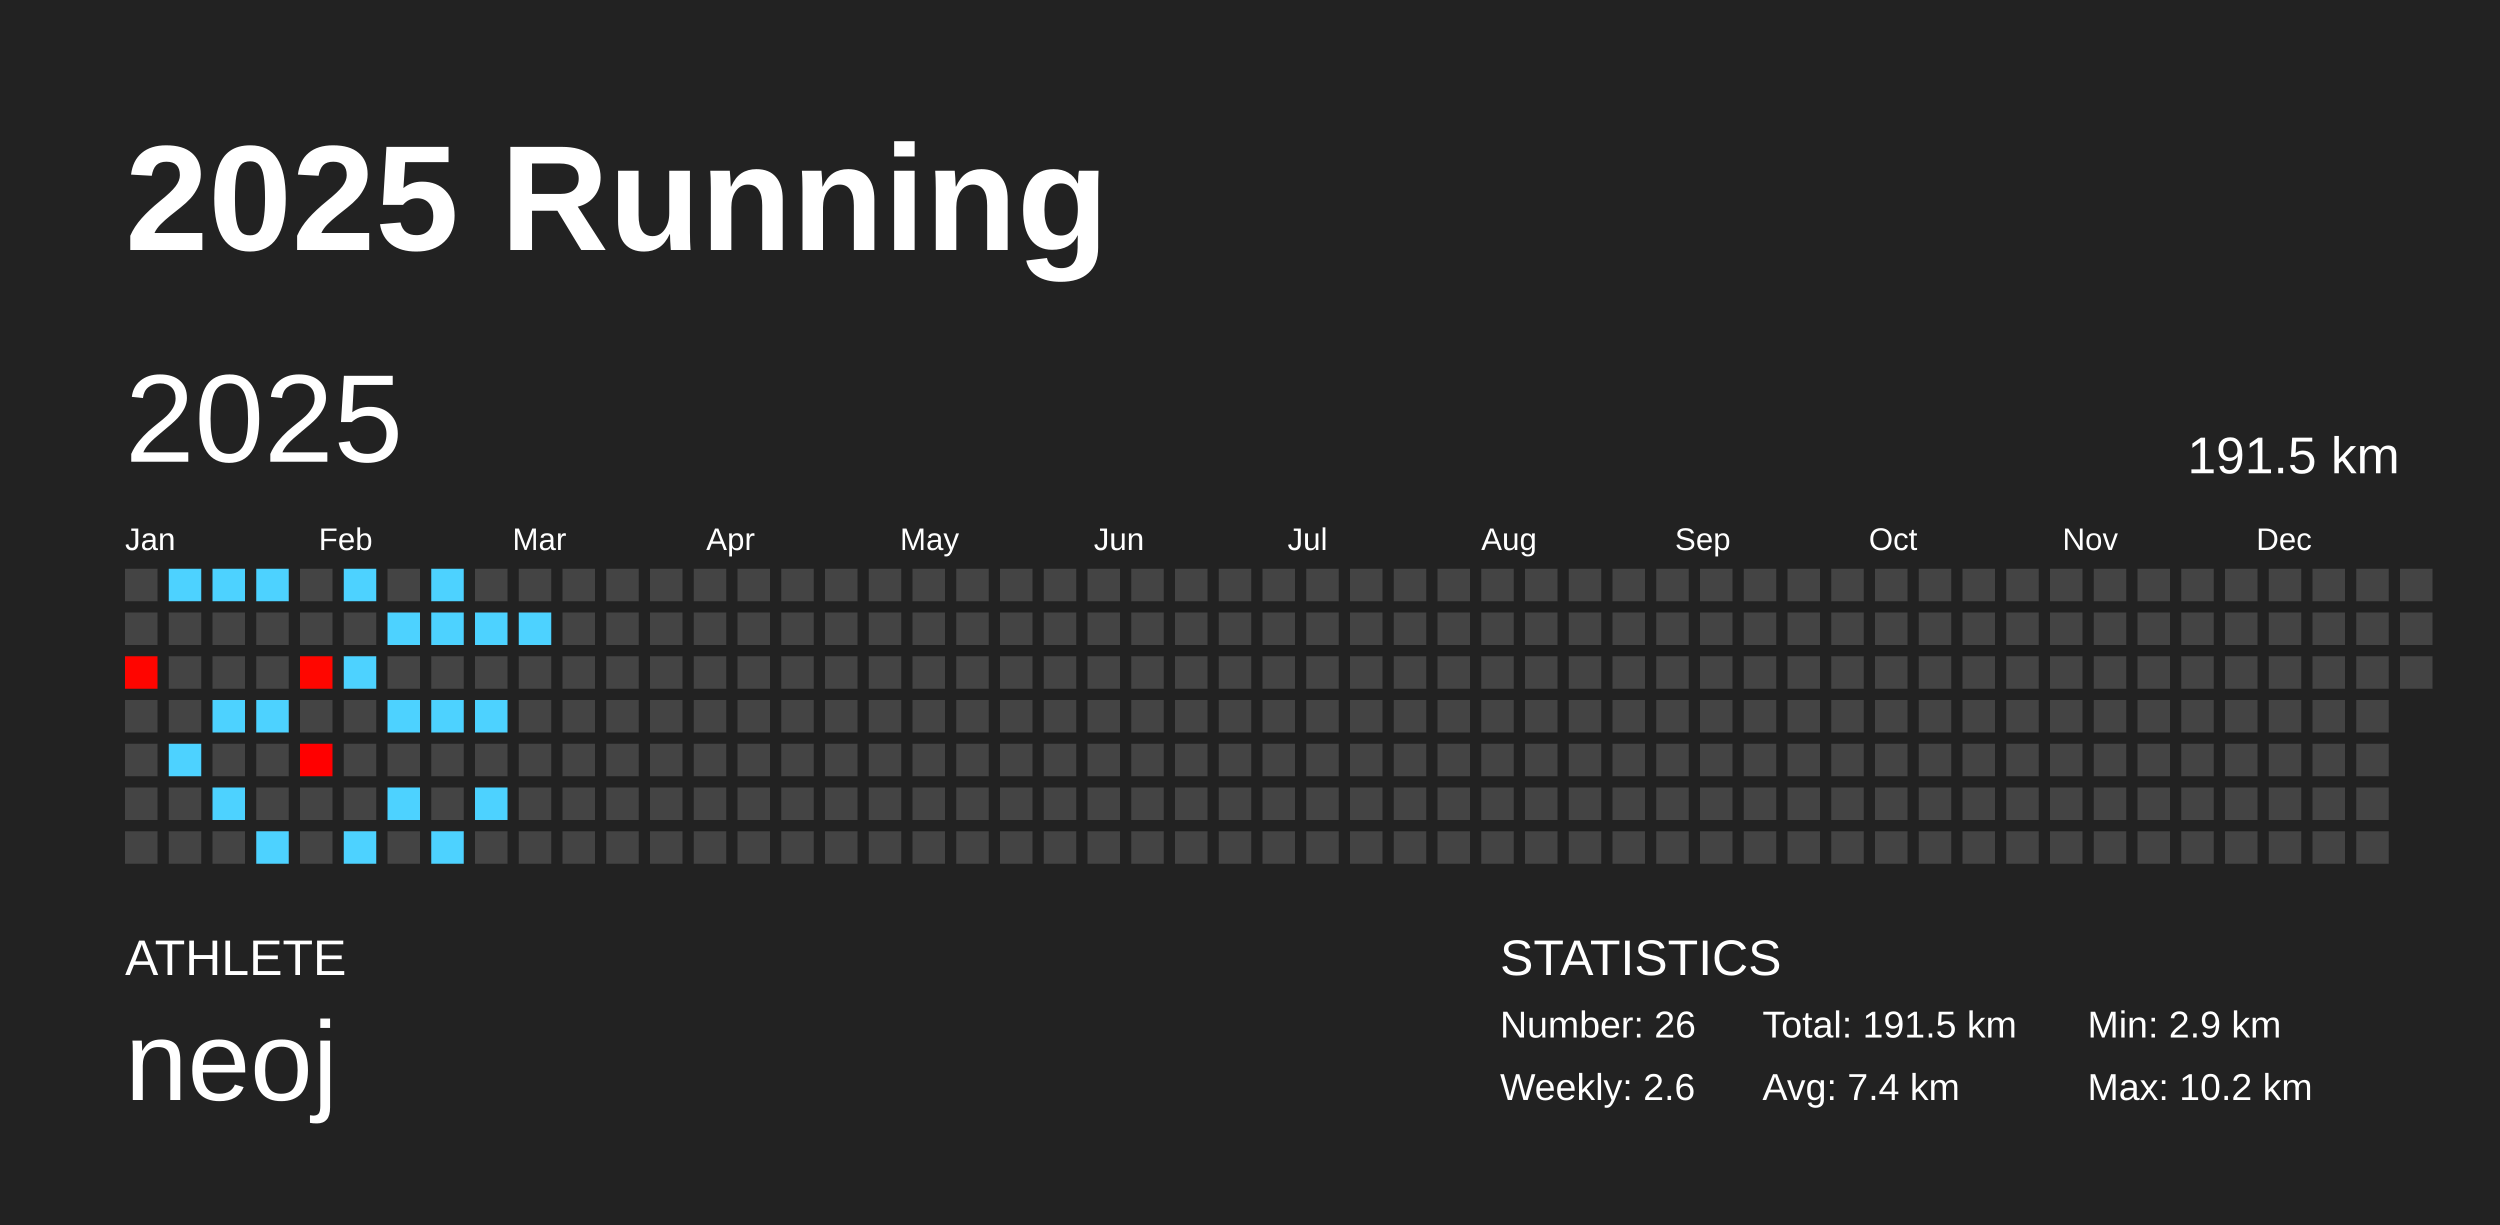
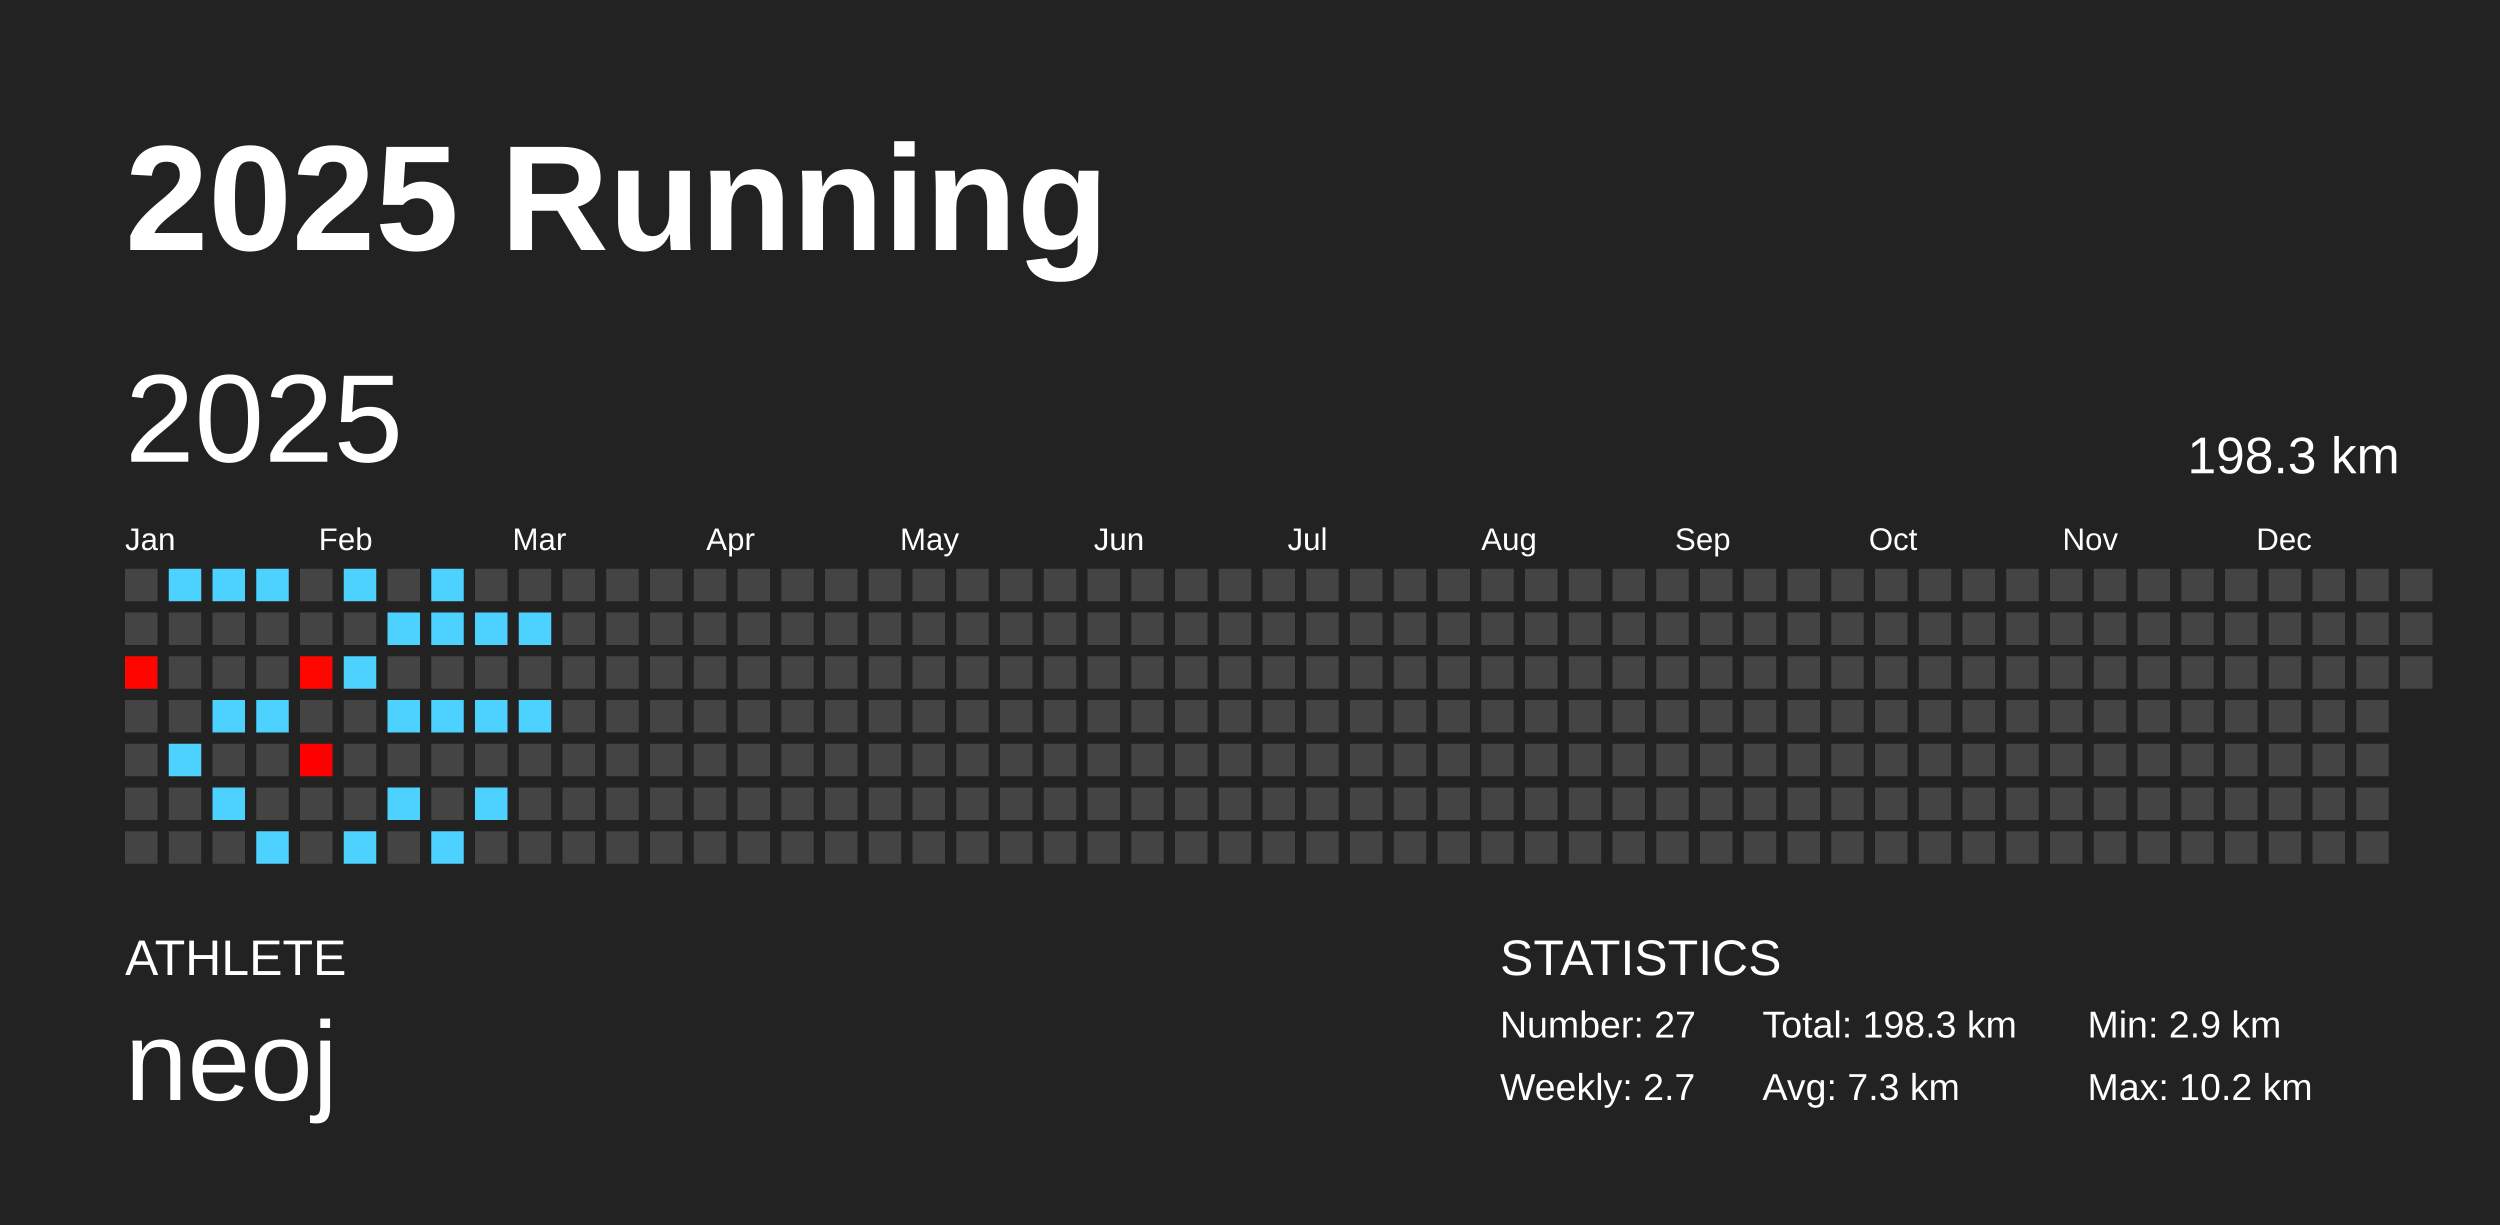
<svg xmlns="http://www.w3.org/2000/svg" baseProfile="full" height="98mm" version="1.1" viewBox="0,0,200,98" width="200mm">
  <defs />
  <rect fill="#222222" height="98" width="200" x="0" y="0" />
  <text fill="#FFFFFF" style="font-size:12px; font-family:Arial; font-weight:bold;" x="10" y="20">2025 Running</text>
  <text fill="#FFFFFF" style="font-size:4px; font-family:Arial" x="10" y="78">ATHLETE</text>
  <text fill="#FFFFFF" style="font-size:9px; font-family:Arial" x="10" y="88">neoj</text>
  <text fill="#FFFFFF" style="font-size:4px; font-family:Arial" x="120" y="78">STATISTICS</text>
-   <text fill="#FFFFFF" style="font-size:3px; font-family:Arial" x="120" y="83">Number: 26</text>
-   <text fill="#FFFFFF" style="font-size:3px; font-family:Arial" x="120" y="88">Weekly: 2.6</text>
-   <text fill="#FFFFFF" style="font-size:3px; font-family:Arial" x="141" y="83">Total: 191.5 km</text>
-   <text fill="#FFFFFF" style="font-size:3px; font-family:Arial" x="141" y="88">Avg: 7.4 km</text>
+   <text fill="#FFFFFF" style="font-size:3px; font-family:Arial" x="120" y="83">Number: 27</text>
+   <text fill="#FFFFFF" style="font-size:3px; font-family:Arial" x="120" y="88">Weekly: 2.7</text>
+   <text fill="#FFFFFF" style="font-size:3px; font-family:Arial" x="141" y="83">Total: 198.3 km</text>
+   <text fill="#FFFFFF" style="font-size:3px; font-family:Arial" x="141" y="88">Avg: 7.3 km</text>
  <text fill="#FFFFFF" style="font-size:3px; font-family:Arial" x="167" y="83">Min: 2.9 km</text>
  <text fill="#FFFFFF" style="font-size:3px; font-family:Arial" x="167" y="88">Max: 10.2 km</text>
  <text dominant-baseline="hanging" fill="#FFFFFF" style="font-size:10.0px; font-family:Arial;" x="10" y="30">2025</text>
-   <text dominant-baseline="hanging" fill="#FFFFFF" style="font-size:4.125px; font-family:Arial;" x="175" y="35">191.5 km</text>
+   <text dominant-baseline="hanging" fill="#FFFFFF" style="font-size:4.125px; font-family:Arial;" x="175" y="35">198.3 km</text>
  <text fill="#FFFFFF" style="font-size:2.5px; font-family:Arial" x="10.0" y="44">Jan</text>
  <text fill="#FFFFFF" style="font-size:2.5px; font-family:Arial" x="25.5" y="44">Feb</text>
  <text fill="#FFFFFF" style="font-size:2.5px; font-family:Arial" x="41.0" y="44">Mar</text>
  <text fill="#FFFFFF" style="font-size:2.5px; font-family:Arial" x="56.5" y="44">Apr</text>
  <text fill="#FFFFFF" style="font-size:2.5px; font-family:Arial" x="72.0" y="44">May</text>
  <text fill="#FFFFFF" style="font-size:2.5px; font-family:Arial" x="87.5" y="44">Jun</text>
  <text fill="#FFFFFF" style="font-size:2.5px; font-family:Arial" x="103.0" y="44">Jul</text>
  <text fill="#FFFFFF" style="font-size:2.5px; font-family:Arial" x="118.5" y="44">Aug</text>
  <text fill="#FFFFFF" style="font-size:2.5px; font-family:Arial" x="134.0" y="44">Sep</text>
  <text fill="#FFFFFF" style="font-size:2.5px; font-family:Arial" x="149.5" y="44">Oct</text>
  <text fill="#FFFFFF" style="font-size:2.5px; font-family:Arial" x="165.0" y="44">Nov</text>
  <text fill="#FFFFFF" style="font-size:2.5px; font-family:Arial" x="180.5" y="44">Dec</text>
  <rect fill="#444444" height="2.6" width="2.6" x="10.0" y="45.5" />
  <rect fill="#444444" height="2.6" width="2.6" x="10.0" y="49.0" />
  <rect fill="#ff0500" height="2.6" width="2.6" x="10.0" y="52.5" />
  <rect fill="#444444" height="2.6" width="2.6" x="10.0" y="56.0" />
  <rect fill="#444444" height="2.6" width="2.6" x="10.0" y="59.5" />
  <rect fill="#444444" height="2.6" width="2.6" x="10.0" y="63.0" />
  <rect fill="#444444" height="2.6" width="2.6" x="10.0" y="66.5" />
  <rect fill="#4dd2ff" height="2.6" width="2.6" x="13.5" y="45.5" />
  <rect fill="#444444" height="2.6" width="2.6" x="13.5" y="49.0" />
  <rect fill="#444444" height="2.6" width="2.6" x="13.5" y="52.5" />
  <rect fill="#444444" height="2.6" width="2.6" x="13.5" y="56.0" />
  <rect fill="#4dd2ff" height="2.6" width="2.6" x="13.5" y="59.5" />
  <rect fill="#444444" height="2.6" width="2.6" x="13.5" y="63.0" />
  <rect fill="#444444" height="2.6" width="2.6" x="13.5" y="66.5" />
  <rect fill="#4dd2ff" height="2.6" width="2.6" x="17.0" y="45.5" />
  <rect fill="#444444" height="2.6" width="2.6" x="17.0" y="49.0" />
  <rect fill="#444444" height="2.6" width="2.6" x="17.0" y="52.5" />
  <rect fill="#4dd2ff" height="2.6" width="2.6" x="17.0" y="56.0" />
  <rect fill="#444444" height="2.6" width="2.6" x="17.0" y="59.5" />
  <rect fill="#4dd2ff" height="2.6" width="2.6" x="17.0" y="63.0" />
  <rect fill="#444444" height="2.6" width="2.6" x="17.0" y="66.5" />
  <rect fill="#4dd2ff" height="2.6" width="2.6" x="20.5" y="45.5" />
  <rect fill="#444444" height="2.6" width="2.6" x="20.5" y="49.0" />
  <rect fill="#444444" height="2.6" width="2.6" x="20.5" y="52.5" />
  <rect fill="#4dd2ff" height="2.6" width="2.6" x="20.5" y="56.0" />
  <rect fill="#444444" height="2.6" width="2.6" x="20.5" y="59.5" />
  <rect fill="#444444" height="2.6" width="2.6" x="20.5" y="63.0" />
  <rect fill="#4dd2ff" height="2.6" width="2.6" x="20.5" y="66.5" />
  <rect fill="#444444" height="2.6" width="2.6" x="24.0" y="45.5" />
  <rect fill="#444444" height="2.6" width="2.6" x="24.0" y="49.0" />
  <rect fill="#ff0600" height="2.6" width="2.6" x="24.0" y="52.5" />
  <rect fill="#444444" height="2.6" width="2.6" x="24.0" y="56.0" />
  <rect fill="#ff0000" height="2.6" width="2.6" x="24.0" y="59.5" />
  <rect fill="#444444" height="2.6" width="2.6" x="24.0" y="63.0" />
  <rect fill="#444444" height="2.6" width="2.6" x="24.0" y="66.5" />
  <rect fill="#4dd2ff" height="2.6" width="2.6" x="27.5" y="45.5" />
  <rect fill="#444444" height="2.6" width="2.6" x="27.5" y="49.0" />
  <rect fill="#4dd2ff" height="2.6" width="2.6" x="27.5" y="52.5" />
  <rect fill="#444444" height="2.6" width="2.6" x="27.5" y="56.0" />
  <rect fill="#444444" height="2.6" width="2.6" x="27.5" y="59.5" />
  <rect fill="#444444" height="2.6" width="2.6" x="27.5" y="63.0" />
  <rect fill="#4dd2ff" height="2.6" width="2.6" x="27.5" y="66.5" />
  <rect fill="#444444" height="2.6" width="2.6" x="31.0" y="45.5" />
  <rect fill="#4dd2ff" height="2.6" width="2.6" x="31.0" y="49.0" />
  <rect fill="#444444" height="2.6" width="2.6" x="31.0" y="52.5" />
  <rect fill="#4dd2ff" height="2.6" width="2.6" x="31.0" y="56.0" />
  <rect fill="#444444" height="2.6" width="2.6" x="31.0" y="59.5" />
  <rect fill="#4dd2ff" height="2.6" width="2.6" x="31.0" y="63.0" />
  <rect fill="#444444" height="2.6" width="2.6" x="31.0" y="66.5" />
  <rect fill="#4dd2ff" height="2.6" width="2.6" x="34.5" y="45.5" />
  <rect fill="#4dd2ff" height="2.6" width="2.6" x="34.5" y="49.0" />
  <rect fill="#444444" height="2.6" width="2.6" x="34.5" y="52.5" />
  <rect fill="#4dd2ff" height="2.6" width="2.6" x="34.5" y="56.0" />
  <rect fill="#444444" height="2.6" width="2.6" x="34.5" y="59.5" />
  <rect fill="#444444" height="2.6" width="2.6" x="34.5" y="63.0" />
  <rect fill="#4dd2ff" height="2.6" width="2.6" x="34.5" y="66.5" />
  <rect fill="#444444" height="2.6" width="2.6" x="38.0" y="45.5" />
  <rect fill="#4dd2ff" height="2.6" width="2.6" x="38.0" y="49.0" />
  <rect fill="#444444" height="2.6" width="2.6" x="38.0" y="52.5" />
  <rect fill="#4dd2ff" height="2.6" width="2.6" x="38.0" y="56.0" />
  <rect fill="#444444" height="2.6" width="2.6" x="38.0" y="59.5" />
  <rect fill="#4dd2ff" height="2.6" width="2.6" x="38.0" y="63.0" />
  <rect fill="#444444" height="2.6" width="2.6" x="38.0" y="66.5" />
  <rect fill="#444444" height="2.6" width="2.6" x="41.5" y="45.5" />
  <rect fill="#4dd2ff" height="2.6" width="2.6" x="41.5" y="49.0" />
  <rect fill="#444444" height="2.6" width="2.6" x="41.5" y="52.5" />
-   <rect fill="#444444" height="2.6" width="2.6" x="41.5" y="56.0" />
+   <rect fill="#4dd2ff" height="2.6" width="2.6" x="41.5" y="56.0" />
  <rect fill="#444444" height="2.6" width="2.6" x="41.5" y="59.5" />
  <rect fill="#444444" height="2.6" width="2.6" x="41.5" y="63.0" />
  <rect fill="#444444" height="2.6" width="2.6" x="41.5" y="66.5" />
  <rect fill="#444444" height="2.6" width="2.6" x="45.0" y="45.5" />
  <rect fill="#444444" height="2.6" width="2.6" x="45.0" y="49.0" />
  <rect fill="#444444" height="2.6" width="2.6" x="45.0" y="52.5" />
  <rect fill="#444444" height="2.6" width="2.6" x="45.0" y="56.0" />
  <rect fill="#444444" height="2.6" width="2.6" x="45.0" y="59.5" />
  <rect fill="#444444" height="2.6" width="2.6" x="45.0" y="63.0" />
  <rect fill="#444444" height="2.6" width="2.6" x="45.0" y="66.5" />
  <rect fill="#444444" height="2.6" width="2.6" x="48.5" y="45.5" />
  <rect fill="#444444" height="2.6" width="2.6" x="48.5" y="49.0" />
  <rect fill="#444444" height="2.6" width="2.6" x="48.5" y="52.5" />
  <rect fill="#444444" height="2.6" width="2.6" x="48.5" y="56.0" />
  <rect fill="#444444" height="2.6" width="2.6" x="48.5" y="59.5" />
  <rect fill="#444444" height="2.6" width="2.6" x="48.5" y="63.0" />
  <rect fill="#444444" height="2.6" width="2.6" x="48.5" y="66.5" />
  <rect fill="#444444" height="2.6" width="2.6" x="52.0" y="45.5" />
  <rect fill="#444444" height="2.6" width="2.6" x="52.0" y="49.0" />
  <rect fill="#444444" height="2.6" width="2.6" x="52.0" y="52.5" />
  <rect fill="#444444" height="2.6" width="2.6" x="52.0" y="56.0" />
  <rect fill="#444444" height="2.6" width="2.6" x="52.0" y="59.5" />
  <rect fill="#444444" height="2.6" width="2.6" x="52.0" y="63.0" />
  <rect fill="#444444" height="2.6" width="2.6" x="52.0" y="66.5" />
  <rect fill="#444444" height="2.6" width="2.6" x="55.5" y="45.5" />
  <rect fill="#444444" height="2.6" width="2.6" x="55.5" y="49.0" />
  <rect fill="#444444" height="2.6" width="2.6" x="55.5" y="52.5" />
  <rect fill="#444444" height="2.6" width="2.6" x="55.5" y="56.0" />
  <rect fill="#444444" height="2.6" width="2.6" x="55.5" y="59.5" />
  <rect fill="#444444" height="2.6" width="2.6" x="55.5" y="63.0" />
  <rect fill="#444444" height="2.6" width="2.6" x="55.5" y="66.5" />
  <rect fill="#444444" height="2.6" width="2.6" x="59.0" y="45.5" />
  <rect fill="#444444" height="2.6" width="2.6" x="59.0" y="49.0" />
  <rect fill="#444444" height="2.6" width="2.6" x="59.0" y="52.5" />
  <rect fill="#444444" height="2.6" width="2.6" x="59.0" y="56.0" />
  <rect fill="#444444" height="2.6" width="2.6" x="59.0" y="59.5" />
  <rect fill="#444444" height="2.6" width="2.6" x="59.0" y="63.0" />
  <rect fill="#444444" height="2.6" width="2.6" x="59.0" y="66.5" />
  <rect fill="#444444" height="2.6" width="2.6" x="62.5" y="45.5" />
  <rect fill="#444444" height="2.6" width="2.6" x="62.5" y="49.0" />
  <rect fill="#444444" height="2.6" width="2.6" x="62.5" y="52.5" />
  <rect fill="#444444" height="2.6" width="2.6" x="62.5" y="56.0" />
  <rect fill="#444444" height="2.6" width="2.6" x="62.5" y="59.5" />
  <rect fill="#444444" height="2.6" width="2.6" x="62.5" y="63.0" />
  <rect fill="#444444" height="2.6" width="2.6" x="62.5" y="66.5" />
  <rect fill="#444444" height="2.6" width="2.6" x="66.0" y="45.5" />
  <rect fill="#444444" height="2.6" width="2.6" x="66.0" y="49.0" />
  <rect fill="#444444" height="2.6" width="2.6" x="66.0" y="52.5" />
  <rect fill="#444444" height="2.6" width="2.6" x="66.0" y="56.0" />
  <rect fill="#444444" height="2.6" width="2.6" x="66.0" y="59.5" />
  <rect fill="#444444" height="2.6" width="2.6" x="66.0" y="63.0" />
  <rect fill="#444444" height="2.6" width="2.6" x="66.0" y="66.5" />
  <rect fill="#444444" height="2.6" width="2.6" x="69.5" y="45.5" />
  <rect fill="#444444" height="2.6" width="2.6" x="69.5" y="49.0" />
  <rect fill="#444444" height="2.6" width="2.6" x="69.5" y="52.5" />
  <rect fill="#444444" height="2.6" width="2.6" x="69.5" y="56.0" />
  <rect fill="#444444" height="2.6" width="2.6" x="69.5" y="59.5" />
  <rect fill="#444444" height="2.6" width="2.6" x="69.5" y="63.0" />
  <rect fill="#444444" height="2.6" width="2.6" x="69.5" y="66.5" />
  <rect fill="#444444" height="2.6" width="2.6" x="73.0" y="45.5" />
  <rect fill="#444444" height="2.6" width="2.6" x="73.0" y="49.0" />
  <rect fill="#444444" height="2.6" width="2.6" x="73.0" y="52.5" />
  <rect fill="#444444" height="2.6" width="2.6" x="73.0" y="56.0" />
  <rect fill="#444444" height="2.6" width="2.6" x="73.0" y="59.5" />
  <rect fill="#444444" height="2.6" width="2.6" x="73.0" y="63.0" />
  <rect fill="#444444" height="2.6" width="2.6" x="73.0" y="66.5" />
  <rect fill="#444444" height="2.6" width="2.6" x="76.5" y="45.5" />
  <rect fill="#444444" height="2.6" width="2.6" x="76.5" y="49.0" />
  <rect fill="#444444" height="2.6" width="2.6" x="76.5" y="52.5" />
  <rect fill="#444444" height="2.6" width="2.6" x="76.5" y="56.0" />
  <rect fill="#444444" height="2.6" width="2.6" x="76.5" y="59.5" />
  <rect fill="#444444" height="2.6" width="2.6" x="76.5" y="63.0" />
  <rect fill="#444444" height="2.6" width="2.6" x="76.5" y="66.5" />
  <rect fill="#444444" height="2.6" width="2.6" x="80.0" y="45.5" />
  <rect fill="#444444" height="2.6" width="2.6" x="80.0" y="49.0" />
  <rect fill="#444444" height="2.6" width="2.6" x="80.0" y="52.5" />
  <rect fill="#444444" height="2.6" width="2.6" x="80.0" y="56.0" />
  <rect fill="#444444" height="2.6" width="2.6" x="80.0" y="59.5" />
  <rect fill="#444444" height="2.6" width="2.6" x="80.0" y="63.0" />
  <rect fill="#444444" height="2.6" width="2.6" x="80.0" y="66.5" />
  <rect fill="#444444" height="2.6" width="2.6" x="83.5" y="45.5" />
  <rect fill="#444444" height="2.6" width="2.6" x="83.5" y="49.0" />
  <rect fill="#444444" height="2.6" width="2.6" x="83.5" y="52.5" />
  <rect fill="#444444" height="2.6" width="2.6" x="83.5" y="56.0" />
  <rect fill="#444444" height="2.6" width="2.6" x="83.5" y="59.5" />
  <rect fill="#444444" height="2.6" width="2.6" x="83.5" y="63.0" />
  <rect fill="#444444" height="2.6" width="2.6" x="83.5" y="66.5" />
  <rect fill="#444444" height="2.6" width="2.6" x="87.0" y="45.5" />
  <rect fill="#444444" height="2.6" width="2.6" x="87.0" y="49.0" />
  <rect fill="#444444" height="2.6" width="2.6" x="87.0" y="52.5" />
  <rect fill="#444444" height="2.6" width="2.6" x="87.0" y="56.0" />
  <rect fill="#444444" height="2.6" width="2.6" x="87.0" y="59.5" />
  <rect fill="#444444" height="2.6" width="2.6" x="87.0" y="63.0" />
  <rect fill="#444444" height="2.6" width="2.6" x="87.0" y="66.5" />
  <rect fill="#444444" height="2.6" width="2.6" x="90.5" y="45.5" />
  <rect fill="#444444" height="2.6" width="2.6" x="90.5" y="49.0" />
  <rect fill="#444444" height="2.6" width="2.6" x="90.5" y="52.5" />
  <rect fill="#444444" height="2.6" width="2.6" x="90.5" y="56.0" />
  <rect fill="#444444" height="2.6" width="2.6" x="90.5" y="59.5" />
  <rect fill="#444444" height="2.6" width="2.6" x="90.5" y="63.0" />
  <rect fill="#444444" height="2.6" width="2.6" x="90.5" y="66.5" />
  <rect fill="#444444" height="2.6" width="2.6" x="94.0" y="45.5" />
  <rect fill="#444444" height="2.6" width="2.6" x="94.0" y="49.0" />
  <rect fill="#444444" height="2.6" width="2.6" x="94.0" y="52.5" />
  <rect fill="#444444" height="2.6" width="2.6" x="94.0" y="56.0" />
  <rect fill="#444444" height="2.6" width="2.6" x="94.0" y="59.5" />
  <rect fill="#444444" height="2.6" width="2.6" x="94.0" y="63.0" />
  <rect fill="#444444" height="2.6" width="2.6" x="94.0" y="66.5" />
  <rect fill="#444444" height="2.6" width="2.6" x="97.5" y="45.5" />
  <rect fill="#444444" height="2.6" width="2.6" x="97.5" y="49.0" />
  <rect fill="#444444" height="2.6" width="2.6" x="97.5" y="52.5" />
  <rect fill="#444444" height="2.6" width="2.6" x="97.5" y="56.0" />
  <rect fill="#444444" height="2.6" width="2.6" x="97.5" y="59.5" />
  <rect fill="#444444" height="2.6" width="2.6" x="97.5" y="63.0" />
  <rect fill="#444444" height="2.6" width="2.6" x="97.5" y="66.5" />
  <rect fill="#444444" height="2.6" width="2.6" x="101.0" y="45.5" />
  <rect fill="#444444" height="2.6" width="2.6" x="101.0" y="49.0" />
  <rect fill="#444444" height="2.6" width="2.6" x="101.0" y="52.5" />
  <rect fill="#444444" height="2.6" width="2.6" x="101.0" y="56.0" />
  <rect fill="#444444" height="2.6" width="2.6" x="101.0" y="59.5" />
  <rect fill="#444444" height="2.6" width="2.6" x="101.0" y="63.0" />
  <rect fill="#444444" height="2.6" width="2.6" x="101.0" y="66.5" />
  <rect fill="#444444" height="2.6" width="2.6" x="104.5" y="45.5" />
  <rect fill="#444444" height="2.6" width="2.6" x="104.5" y="49.0" />
  <rect fill="#444444" height="2.6" width="2.6" x="104.5" y="52.5" />
  <rect fill="#444444" height="2.6" width="2.6" x="104.5" y="56.0" />
  <rect fill="#444444" height="2.6" width="2.6" x="104.5" y="59.5" />
  <rect fill="#444444" height="2.6" width="2.6" x="104.5" y="63.0" />
  <rect fill="#444444" height="2.6" width="2.6" x="104.5" y="66.5" />
  <rect fill="#444444" height="2.6" width="2.6" x="108.0" y="45.5" />
  <rect fill="#444444" height="2.6" width="2.6" x="108.0" y="49.0" />
  <rect fill="#444444" height="2.6" width="2.6" x="108.0" y="52.5" />
  <rect fill="#444444" height="2.6" width="2.6" x="108.0" y="56.0" />
  <rect fill="#444444" height="2.6" width="2.6" x="108.0" y="59.5" />
  <rect fill="#444444" height="2.6" width="2.6" x="108.0" y="63.0" />
  <rect fill="#444444" height="2.6" width="2.6" x="108.0" y="66.5" />
  <rect fill="#444444" height="2.6" width="2.6" x="111.5" y="45.5" />
  <rect fill="#444444" height="2.6" width="2.6" x="111.5" y="49.0" />
  <rect fill="#444444" height="2.6" width="2.6" x="111.5" y="52.5" />
  <rect fill="#444444" height="2.6" width="2.6" x="111.5" y="56.0" />
  <rect fill="#444444" height="2.6" width="2.6" x="111.5" y="59.5" />
  <rect fill="#444444" height="2.6" width="2.6" x="111.5" y="63.0" />
  <rect fill="#444444" height="2.6" width="2.6" x="111.5" y="66.5" />
  <rect fill="#444444" height="2.6" width="2.6" x="115.0" y="45.5" />
  <rect fill="#444444" height="2.6" width="2.6" x="115.0" y="49.0" />
  <rect fill="#444444" height="2.6" width="2.6" x="115.0" y="52.5" />
  <rect fill="#444444" height="2.6" width="2.6" x="115.0" y="56.0" />
  <rect fill="#444444" height="2.6" width="2.6" x="115.0" y="59.5" />
  <rect fill="#444444" height="2.6" width="2.6" x="115.0" y="63.0" />
  <rect fill="#444444" height="2.6" width="2.6" x="115.0" y="66.5" />
  <rect fill="#444444" height="2.6" width="2.6" x="118.5" y="45.5" />
  <rect fill="#444444" height="2.6" width="2.6" x="118.5" y="49.0" />
  <rect fill="#444444" height="2.6" width="2.6" x="118.5" y="52.5" />
  <rect fill="#444444" height="2.6" width="2.6" x="118.5" y="56.0" />
  <rect fill="#444444" height="2.6" width="2.6" x="118.5" y="59.5" />
  <rect fill="#444444" height="2.6" width="2.6" x="118.5" y="63.0" />
  <rect fill="#444444" height="2.6" width="2.6" x="118.5" y="66.5" />
  <rect fill="#444444" height="2.6" width="2.6" x="122.0" y="45.5" />
  <rect fill="#444444" height="2.6" width="2.6" x="122.0" y="49.0" />
  <rect fill="#444444" height="2.6" width="2.6" x="122.0" y="52.5" />
  <rect fill="#444444" height="2.6" width="2.6" x="122.0" y="56.0" />
  <rect fill="#444444" height="2.6" width="2.6" x="122.0" y="59.5" />
  <rect fill="#444444" height="2.6" width="2.6" x="122.0" y="63.0" />
  <rect fill="#444444" height="2.6" width="2.6" x="122.0" y="66.5" />
  <rect fill="#444444" height="2.6" width="2.6" x="125.5" y="45.5" />
  <rect fill="#444444" height="2.6" width="2.6" x="125.5" y="49.0" />
  <rect fill="#444444" height="2.6" width="2.6" x="125.5" y="52.5" />
  <rect fill="#444444" height="2.6" width="2.6" x="125.5" y="56.0" />
  <rect fill="#444444" height="2.6" width="2.6" x="125.5" y="59.5" />
  <rect fill="#444444" height="2.6" width="2.6" x="125.5" y="63.0" />
  <rect fill="#444444" height="2.6" width="2.6" x="125.5" y="66.5" />
  <rect fill="#444444" height="2.6" width="2.6" x="129.0" y="45.5" />
  <rect fill="#444444" height="2.6" width="2.6" x="129.0" y="49.0" />
  <rect fill="#444444" height="2.6" width="2.6" x="129.0" y="52.5" />
  <rect fill="#444444" height="2.6" width="2.6" x="129.0" y="56.0" />
  <rect fill="#444444" height="2.6" width="2.6" x="129.0" y="59.5" />
  <rect fill="#444444" height="2.6" width="2.6" x="129.0" y="63.0" />
  <rect fill="#444444" height="2.6" width="2.6" x="129.0" y="66.5" />
  <rect fill="#444444" height="2.6" width="2.6" x="132.5" y="45.5" />
  <rect fill="#444444" height="2.6" width="2.6" x="132.5" y="49.0" />
  <rect fill="#444444" height="2.6" width="2.6" x="132.5" y="52.5" />
  <rect fill="#444444" height="2.6" width="2.6" x="132.5" y="56.0" />
  <rect fill="#444444" height="2.6" width="2.6" x="132.5" y="59.5" />
  <rect fill="#444444" height="2.6" width="2.6" x="132.5" y="63.0" />
  <rect fill="#444444" height="2.6" width="2.6" x="132.5" y="66.5" />
  <rect fill="#444444" height="2.6" width="2.6" x="136.0" y="45.5" />
  <rect fill="#444444" height="2.6" width="2.6" x="136.0" y="49.0" />
  <rect fill="#444444" height="2.6" width="2.6" x="136.0" y="52.5" />
  <rect fill="#444444" height="2.6" width="2.6" x="136.0" y="56.0" />
  <rect fill="#444444" height="2.6" width="2.6" x="136.0" y="59.5" />
  <rect fill="#444444" height="2.6" width="2.6" x="136.0" y="63.0" />
  <rect fill="#444444" height="2.6" width="2.6" x="136.0" y="66.5" />
  <rect fill="#444444" height="2.6" width="2.6" x="139.5" y="45.5" />
  <rect fill="#444444" height="2.6" width="2.6" x="139.5" y="49.0" />
  <rect fill="#444444" height="2.6" width="2.6" x="139.5" y="52.5" />
  <rect fill="#444444" height="2.6" width="2.6" x="139.5" y="56.0" />
  <rect fill="#444444" height="2.6" width="2.6" x="139.5" y="59.5" />
  <rect fill="#444444" height="2.6" width="2.6" x="139.5" y="63.0" />
  <rect fill="#444444" height="2.6" width="2.6" x="139.5" y="66.5" />
  <rect fill="#444444" height="2.6" width="2.6" x="143.0" y="45.5" />
  <rect fill="#444444" height="2.6" width="2.6" x="143.0" y="49.0" />
  <rect fill="#444444" height="2.6" width="2.6" x="143.0" y="52.5" />
  <rect fill="#444444" height="2.6" width="2.6" x="143.0" y="56.0" />
  <rect fill="#444444" height="2.6" width="2.6" x="143.0" y="59.5" />
  <rect fill="#444444" height="2.6" width="2.6" x="143.0" y="63.0" />
  <rect fill="#444444" height="2.6" width="2.6" x="143.0" y="66.5" />
  <rect fill="#444444" height="2.6" width="2.6" x="146.5" y="45.5" />
  <rect fill="#444444" height="2.6" width="2.6" x="146.5" y="49.0" />
  <rect fill="#444444" height="2.6" width="2.6" x="146.5" y="52.5" />
  <rect fill="#444444" height="2.6" width="2.6" x="146.5" y="56.0" />
  <rect fill="#444444" height="2.6" width="2.6" x="146.5" y="59.5" />
  <rect fill="#444444" height="2.6" width="2.6" x="146.5" y="63.0" />
  <rect fill="#444444" height="2.6" width="2.6" x="146.5" y="66.5" />
  <rect fill="#444444" height="2.6" width="2.6" x="150.0" y="45.5" />
  <rect fill="#444444" height="2.6" width="2.6" x="150.0" y="49.0" />
  <rect fill="#444444" height="2.6" width="2.6" x="150.0" y="52.5" />
  <rect fill="#444444" height="2.6" width="2.6" x="150.0" y="56.0" />
  <rect fill="#444444" height="2.6" width="2.6" x="150.0" y="59.5" />
  <rect fill="#444444" height="2.6" width="2.6" x="150.0" y="63.0" />
  <rect fill="#444444" height="2.6" width="2.6" x="150.0" y="66.5" />
  <rect fill="#444444" height="2.6" width="2.6" x="153.5" y="45.5" />
  <rect fill="#444444" height="2.6" width="2.6" x="153.5" y="49.0" />
  <rect fill="#444444" height="2.6" width="2.6" x="153.5" y="52.5" />
  <rect fill="#444444" height="2.6" width="2.6" x="153.5" y="56.0" />
  <rect fill="#444444" height="2.6" width="2.6" x="153.5" y="59.5" />
  <rect fill="#444444" height="2.6" width="2.6" x="153.5" y="63.0" />
  <rect fill="#444444" height="2.6" width="2.6" x="153.5" y="66.5" />
  <rect fill="#444444" height="2.6" width="2.6" x="157.0" y="45.5" />
  <rect fill="#444444" height="2.6" width="2.6" x="157.0" y="49.0" />
  <rect fill="#444444" height="2.6" width="2.6" x="157.0" y="52.5" />
  <rect fill="#444444" height="2.6" width="2.6" x="157.0" y="56.0" />
  <rect fill="#444444" height="2.6" width="2.6" x="157.0" y="59.5" />
  <rect fill="#444444" height="2.6" width="2.6" x="157.0" y="63.0" />
  <rect fill="#444444" height="2.6" width="2.6" x="157.0" y="66.5" />
  <rect fill="#444444" height="2.6" width="2.6" x="160.5" y="45.5" />
  <rect fill="#444444" height="2.6" width="2.6" x="160.5" y="49.0" />
  <rect fill="#444444" height="2.6" width="2.6" x="160.5" y="52.5" />
  <rect fill="#444444" height="2.6" width="2.6" x="160.5" y="56.0" />
  <rect fill="#444444" height="2.6" width="2.6" x="160.5" y="59.5" />
  <rect fill="#444444" height="2.6" width="2.6" x="160.5" y="63.0" />
  <rect fill="#444444" height="2.6" width="2.6" x="160.5" y="66.5" />
  <rect fill="#444444" height="2.6" width="2.6" x="164.0" y="45.5" />
  <rect fill="#444444" height="2.6" width="2.6" x="164.0" y="49.0" />
  <rect fill="#444444" height="2.6" width="2.6" x="164.0" y="52.5" />
  <rect fill="#444444" height="2.6" width="2.6" x="164.0" y="56.0" />
  <rect fill="#444444" height="2.6" width="2.6" x="164.0" y="59.5" />
  <rect fill="#444444" height="2.6" width="2.6" x="164.0" y="63.0" />
  <rect fill="#444444" height="2.6" width="2.6" x="164.0" y="66.5" />
  <rect fill="#444444" height="2.6" width="2.6" x="167.5" y="45.5" />
  <rect fill="#444444" height="2.6" width="2.6" x="167.5" y="49.0" />
  <rect fill="#444444" height="2.6" width="2.6" x="167.5" y="52.5" />
  <rect fill="#444444" height="2.6" width="2.6" x="167.5" y="56.0" />
  <rect fill="#444444" height="2.6" width="2.6" x="167.5" y="59.5" />
  <rect fill="#444444" height="2.6" width="2.6" x="167.5" y="63.0" />
  <rect fill="#444444" height="2.6" width="2.6" x="167.5" y="66.5" />
  <rect fill="#444444" height="2.6" width="2.6" x="171.0" y="45.5" />
  <rect fill="#444444" height="2.6" width="2.6" x="171.0" y="49.0" />
  <rect fill="#444444" height="2.6" width="2.6" x="171.0" y="52.5" />
  <rect fill="#444444" height="2.6" width="2.6" x="171.0" y="56.0" />
  <rect fill="#444444" height="2.6" width="2.6" x="171.0" y="59.5" />
  <rect fill="#444444" height="2.6" width="2.6" x="171.0" y="63.0" />
  <rect fill="#444444" height="2.6" width="2.6" x="171.0" y="66.5" />
  <rect fill="#444444" height="2.6" width="2.6" x="174.5" y="45.5" />
  <rect fill="#444444" height="2.6" width="2.6" x="174.5" y="49.0" />
  <rect fill="#444444" height="2.6" width="2.6" x="174.5" y="52.5" />
  <rect fill="#444444" height="2.6" width="2.6" x="174.5" y="56.0" />
  <rect fill="#444444" height="2.6" width="2.6" x="174.5" y="59.5" />
  <rect fill="#444444" height="2.6" width="2.6" x="174.5" y="63.0" />
  <rect fill="#444444" height="2.6" width="2.6" x="174.5" y="66.5" />
  <rect fill="#444444" height="2.6" width="2.6" x="178.0" y="45.5" />
  <rect fill="#444444" height="2.6" width="2.6" x="178.0" y="49.0" />
  <rect fill="#444444" height="2.6" width="2.6" x="178.0" y="52.5" />
  <rect fill="#444444" height="2.6" width="2.6" x="178.0" y="56.0" />
  <rect fill="#444444" height="2.6" width="2.6" x="178.0" y="59.5" />
  <rect fill="#444444" height="2.6" width="2.6" x="178.0" y="63.0" />
  <rect fill="#444444" height="2.6" width="2.6" x="178.0" y="66.5" />
  <rect fill="#444444" height="2.6" width="2.6" x="181.5" y="45.5" />
  <rect fill="#444444" height="2.6" width="2.6" x="181.5" y="49.0" />
  <rect fill="#444444" height="2.6" width="2.6" x="181.5" y="52.5" />
  <rect fill="#444444" height="2.6" width="2.6" x="181.5" y="56.0" />
  <rect fill="#444444" height="2.6" width="2.6" x="181.5" y="59.5" />
  <rect fill="#444444" height="2.6" width="2.6" x="181.5" y="63.0" />
  <rect fill="#444444" height="2.6" width="2.6" x="181.5" y="66.5" />
  <rect fill="#444444" height="2.6" width="2.6" x="185.0" y="45.5" />
  <rect fill="#444444" height="2.6" width="2.6" x="185.0" y="49.0" />
  <rect fill="#444444" height="2.6" width="2.6" x="185.0" y="52.5" />
  <rect fill="#444444" height="2.6" width="2.6" x="185.0" y="56.0" />
  <rect fill="#444444" height="2.6" width="2.6" x="185.0" y="59.5" />
  <rect fill="#444444" height="2.6" width="2.6" x="185.0" y="63.0" />
  <rect fill="#444444" height="2.6" width="2.6" x="185.0" y="66.5" />
  <rect fill="#444444" height="2.6" width="2.6" x="188.5" y="45.5" />
  <rect fill="#444444" height="2.6" width="2.6" x="188.5" y="49.0" />
  <rect fill="#444444" height="2.6" width="2.6" x="188.5" y="52.5" />
  <rect fill="#444444" height="2.6" width="2.6" x="188.5" y="56.0" />
  <rect fill="#444444" height="2.6" width="2.6" x="188.5" y="59.5" />
  <rect fill="#444444" height="2.6" width="2.6" x="188.5" y="63.0" />
  <rect fill="#444444" height="2.6" width="2.6" x="188.5" y="66.5" />
  <rect fill="#444444" height="2.6" width="2.6" x="192.0" y="45.5" />
  <rect fill="#444444" height="2.6" width="2.6" x="192.0" y="49.0" />
  <rect fill="#444444" height="2.6" width="2.6" x="192.0" y="52.5" />
</svg>
